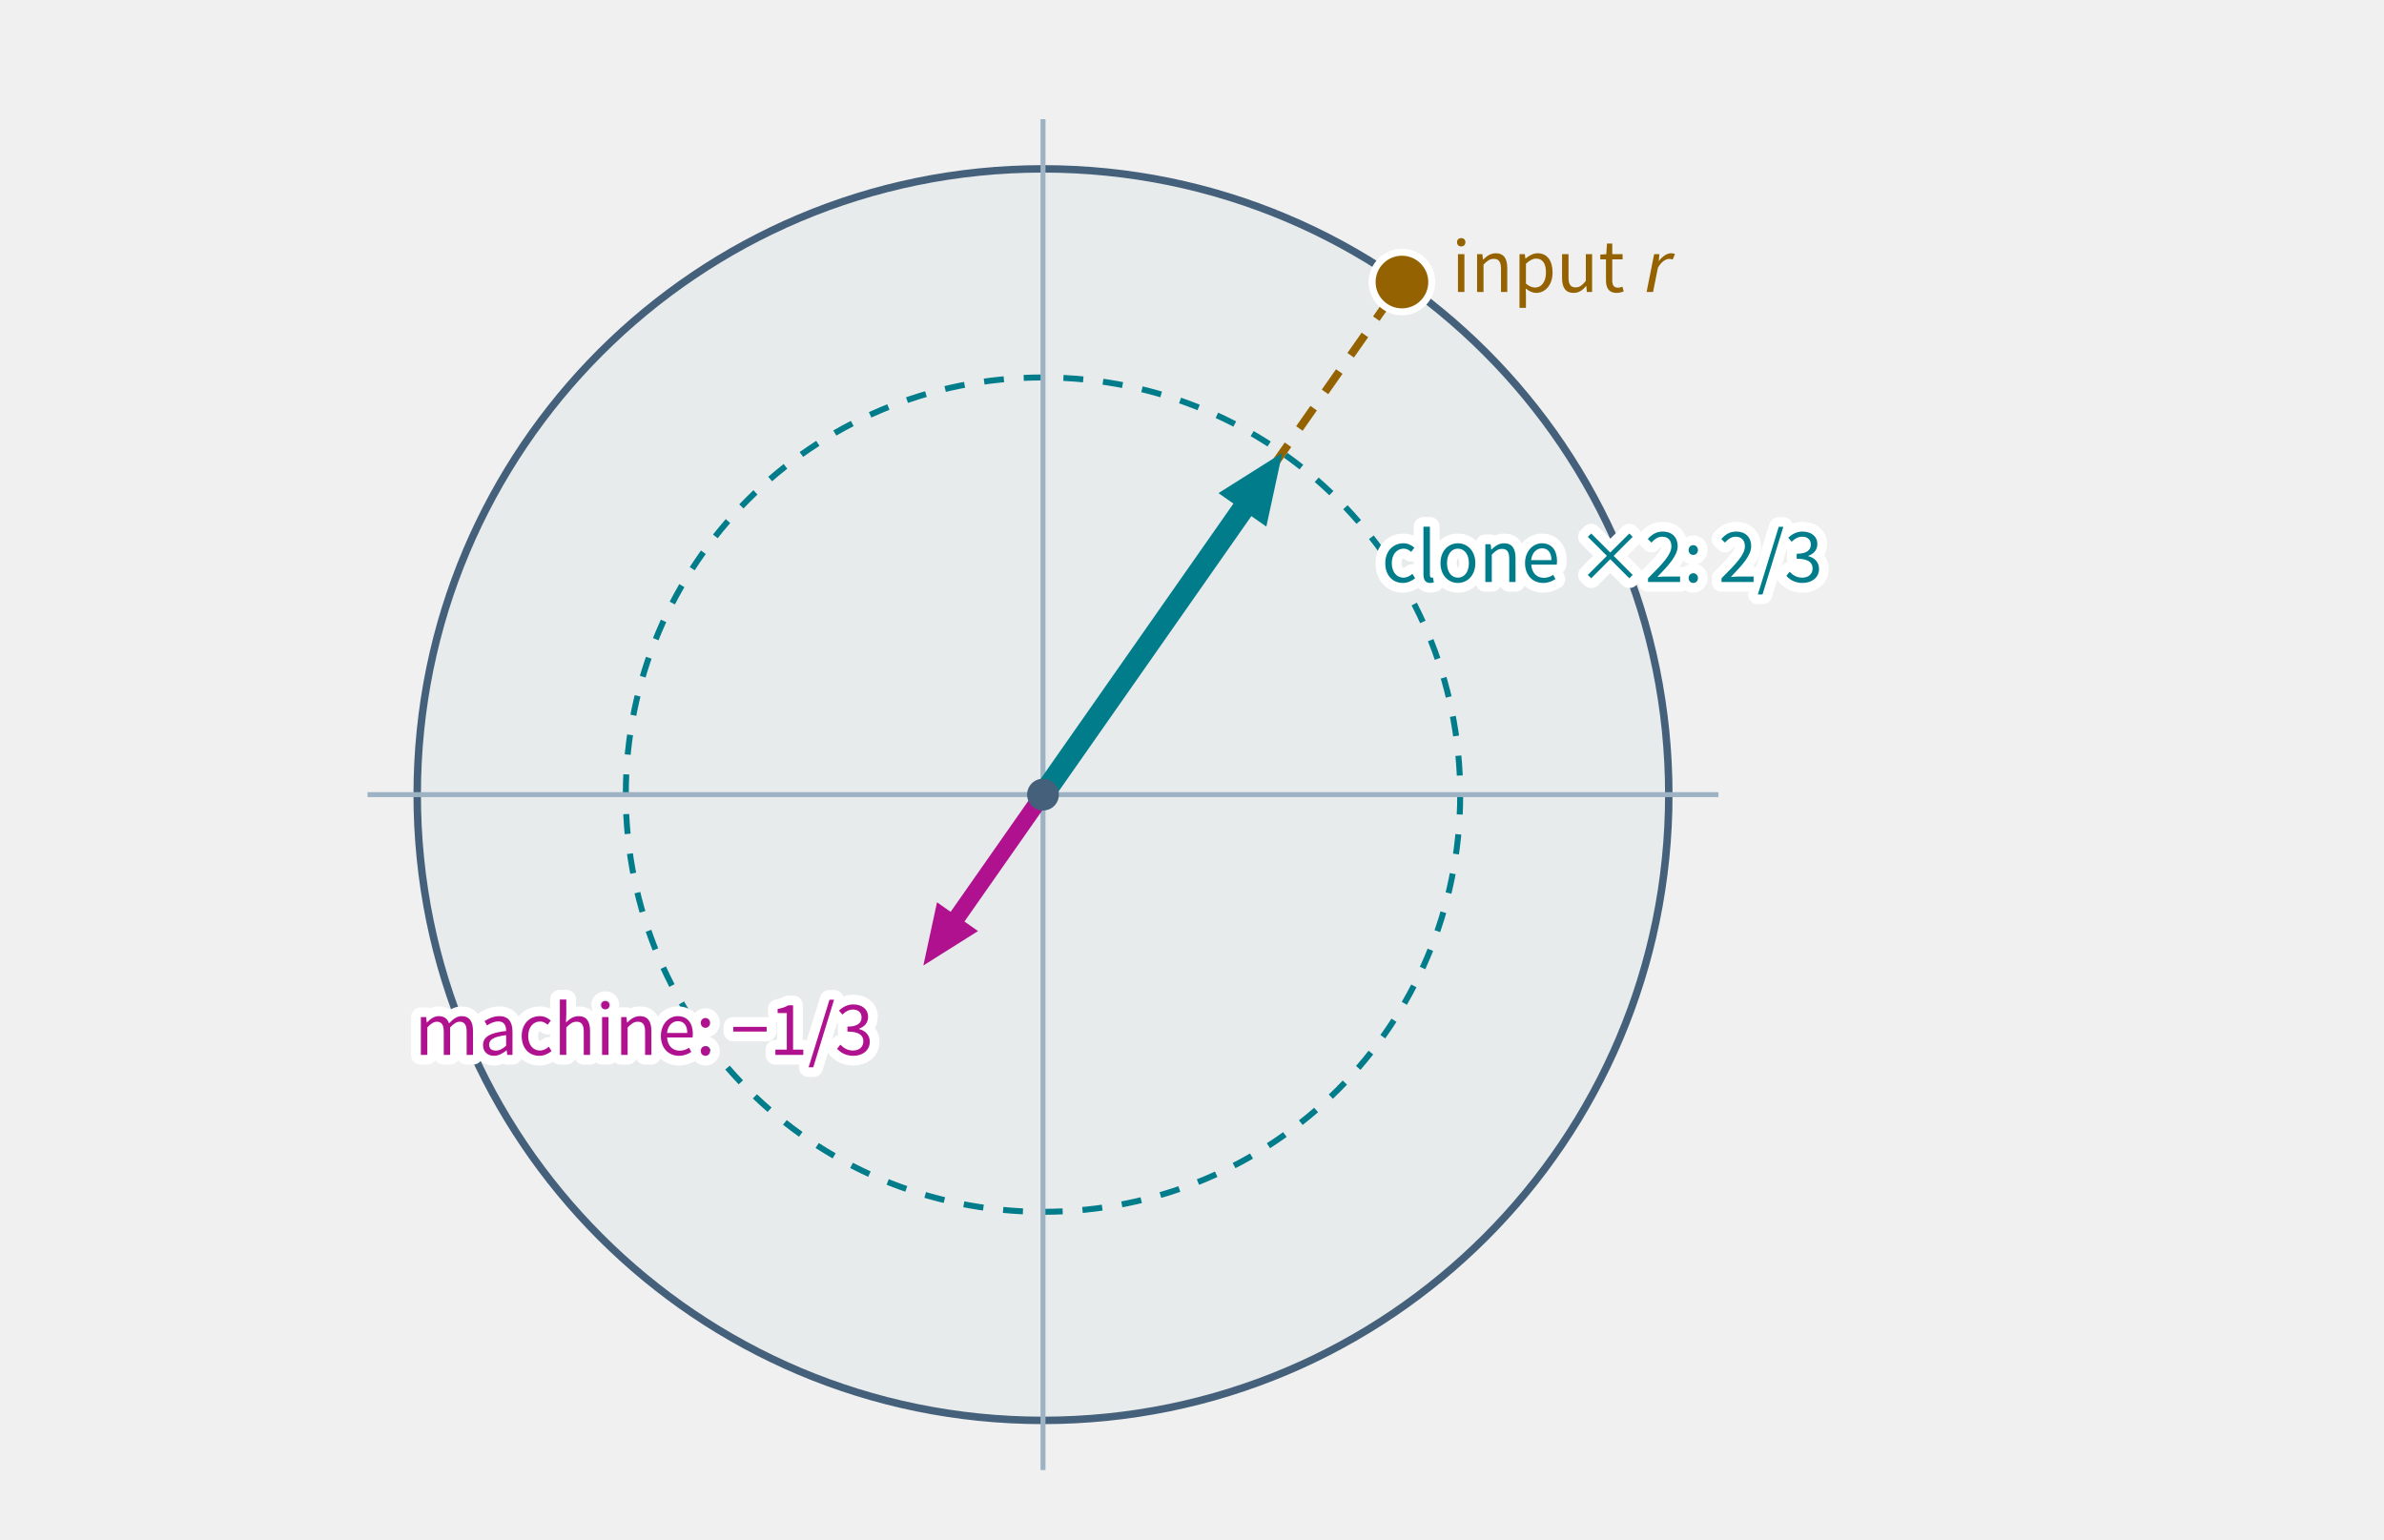
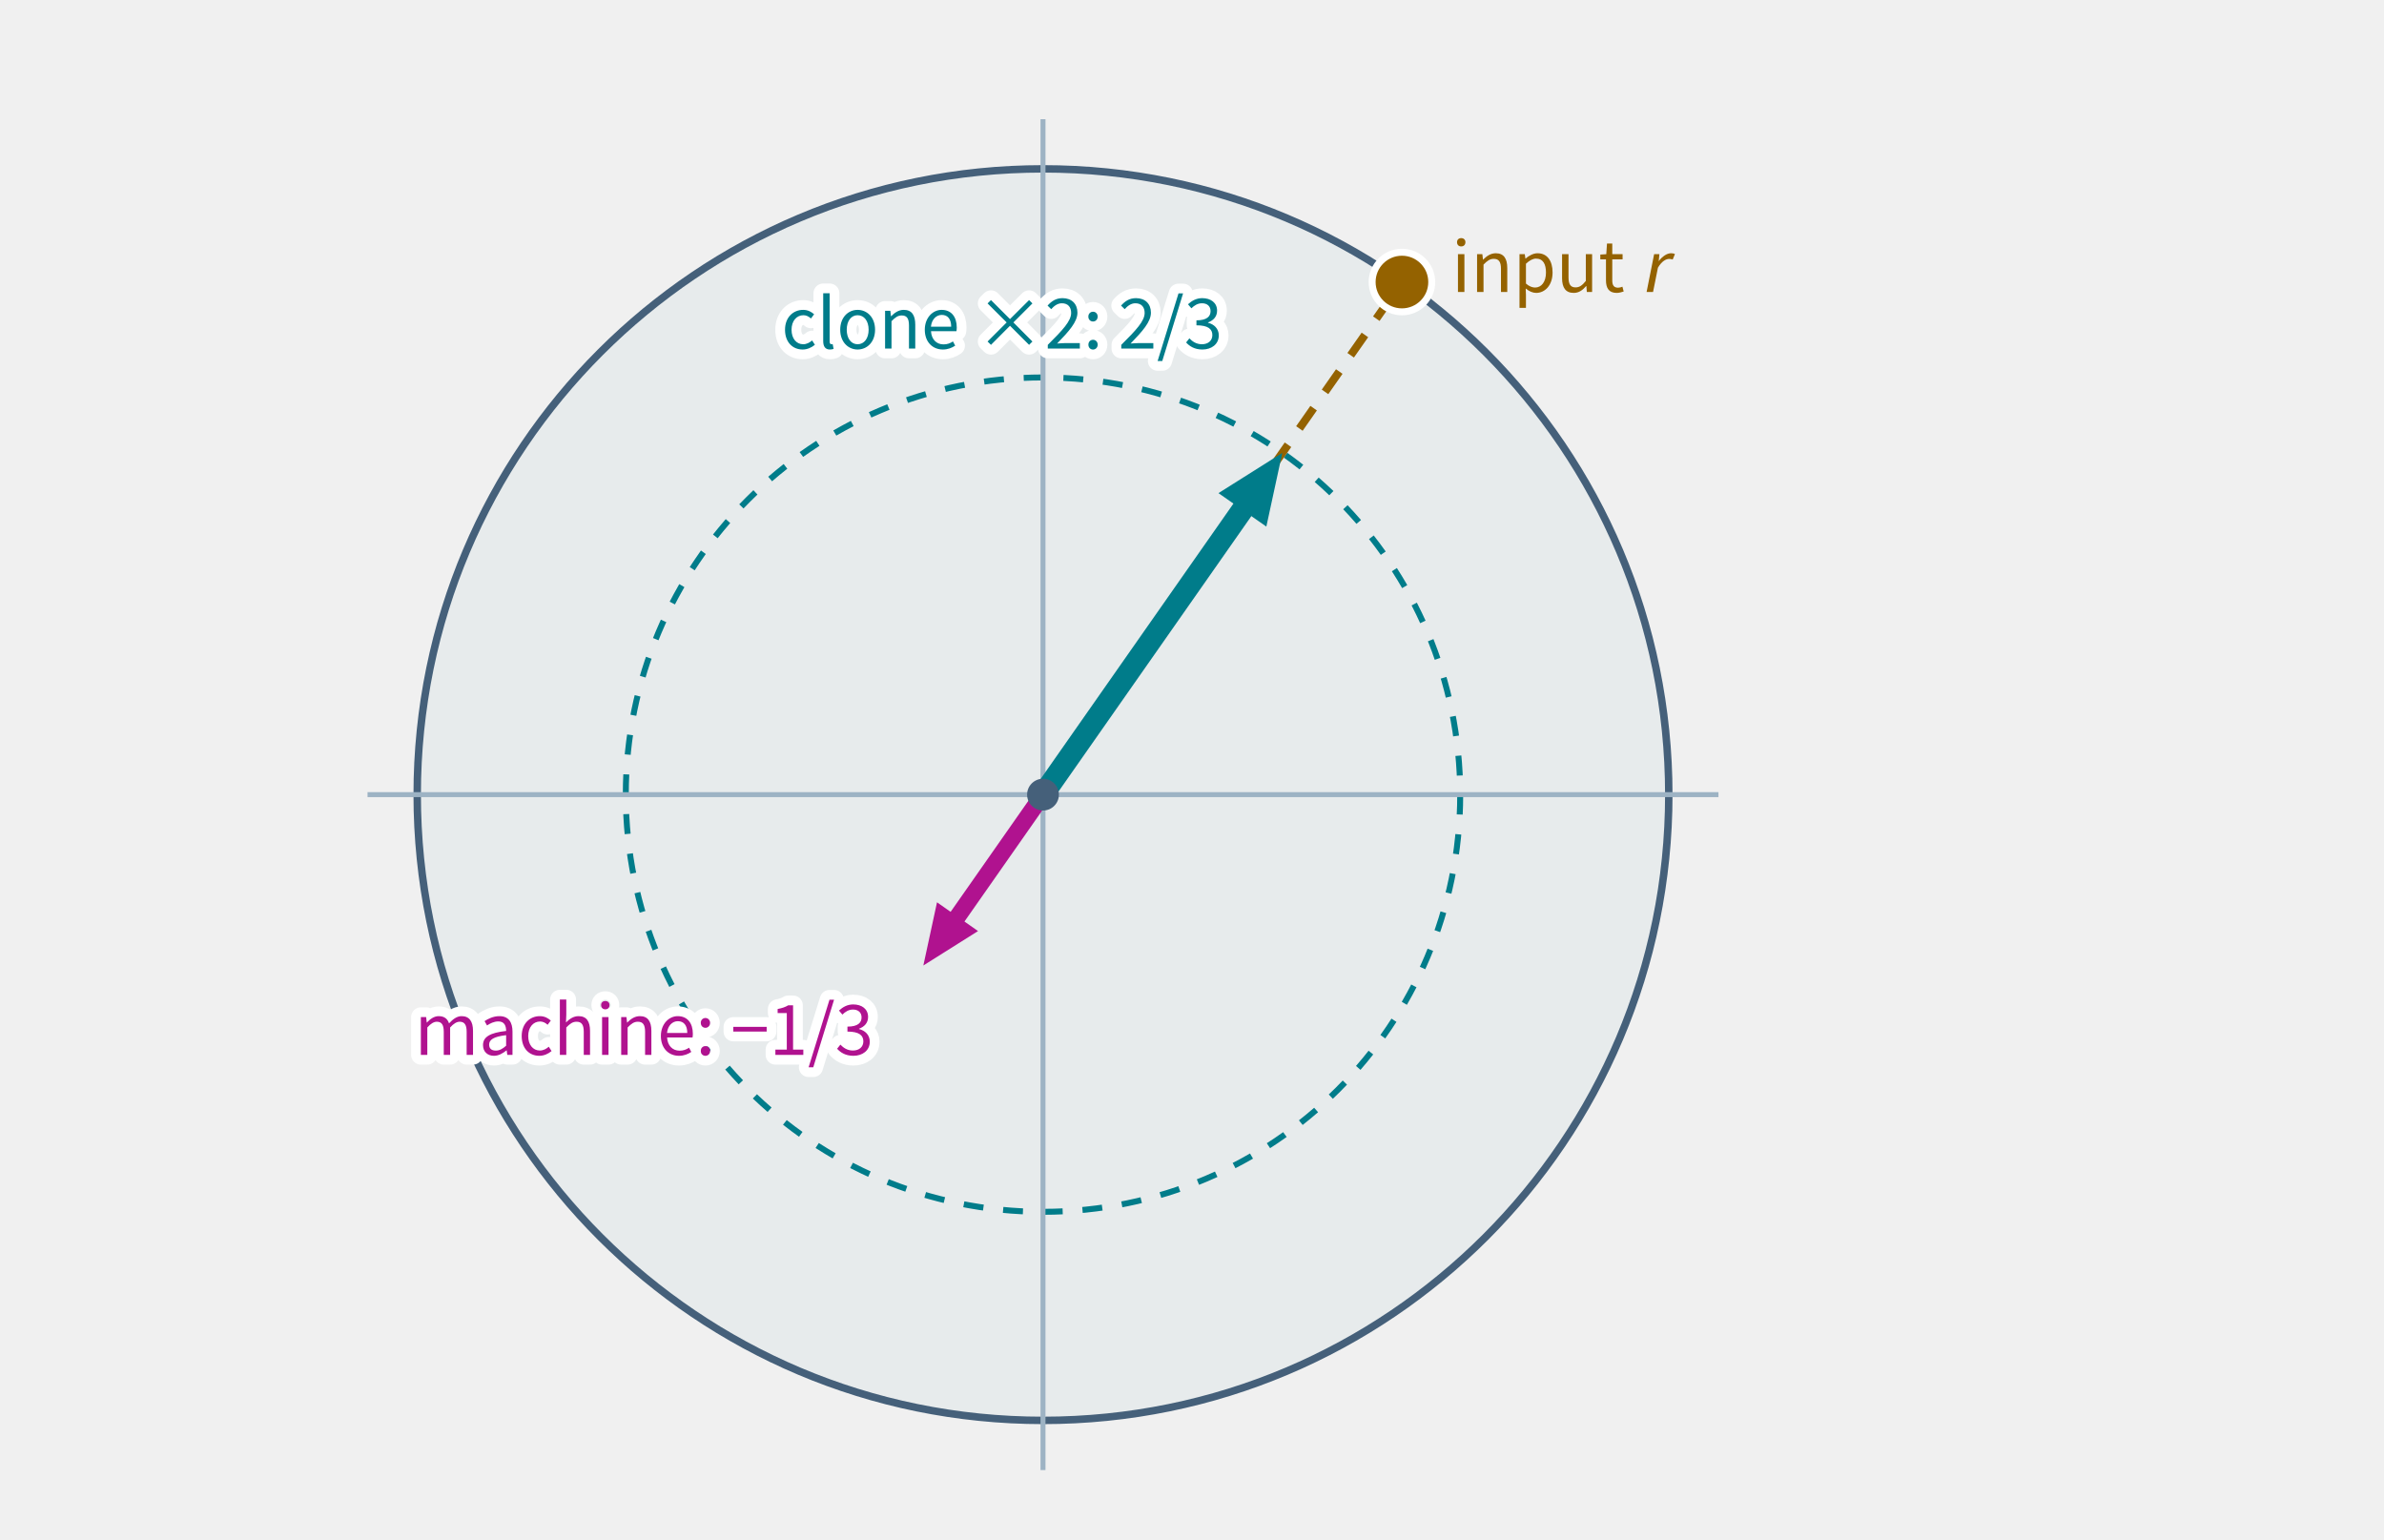
<svg xmlns="http://www.w3.org/2000/svg" class="tr-fig" data-tr-fig="ch14-approx-clone" data-lang="en" viewBox="0 0 480 310" width="480" height="310" font-family="'Noto Sans SC', 'Noto Sans CJK SC', 'Source Sans 3', 'PingFang SC', 'Microsoft YaHei', system-ui, sans-serif" role="img" aria-label="A cross-section of the Bloch ball. The amber point on the shell is the input r, joined to the centre by an amber dashed line; a thick cyan arrow along the same direction stops at 2/3 and is labelled clone ×2; a magenta arrow points the opposite way with length 1/3 and is labelled machine. A cyan dashed circle has radius 2/3.">
  <style>.ts-ink{stroke:#0b1622}.tf-ink{fill:#0b1622}.ts-dim{stroke:#45607a}.tf-dim{fill:#45607a}.ts-faint{stroke:#9db3c4}.tf-faint{fill:#9db3c4}.ts-edge{stroke:#b9d0dd}.tf-edge{fill:#b9d0dd}.ts-hot{stroke:#5f9bb5}.tf-hot{fill:#5f9bb5}.ts-bg{stroke:#ffffff}.tf-bg{fill:#ffffff}.ts-panel{stroke:#eef5f9}.tf-panel{fill:#eef5f9}.ts-sheet{stroke:#f7fbfd}.tf-sheet{fill:#f7fbfd}.ts-cyan{stroke:#007c8a}.tf-cyan{fill:#007c8a}.ts-magenta{stroke:#b0128f}.tf-magenta{fill:#b0128f}.ts-amber{stroke:#946200}.tf-amber{fill:#946200}.ts-violet{stroke:#5a45c8}.tf-violet{fill:#5a45c8}.ts-ok{stroke:#087a4c}.tf-ok{fill:#087a4c}.ts-warn{stroke:#c21f3a}.tf-warn{fill:#c21f3a}.ts-blue{stroke:#1d5fd0}.tf-blue{fill:#1d5fd0}.ts-orange{stroke:#b85410}.tf-orange{fill:#b85410}.ts-sigma{stroke:#28405a}.tf-sigma{fill:#28405a}@media (prefers-color-scheme:dark){.ts-ink{stroke:#d4efff}.tf-ink{fill:#d4efff}.ts-dim{stroke:#6f8ea5}.tf-dim{fill:#6f8ea5}.ts-faint{stroke:#34506a}.tf-faint{fill:#34506a}.ts-edge{stroke:#143049}.tf-edge{fill:#143049}.ts-hot{stroke:#1f5d7c}.tf-hot{fill:#1f5d7c}.ts-bg{stroke:#03060c}.tf-bg{fill:#03060c}.ts-panel{stroke:#07101b}.tf-panel{fill:#07101b}.ts-sheet{stroke:#050c16}.tf-sheet{fill:#050c16}.ts-cyan{stroke:#19f0ff}.tf-cyan{fill:#19f0ff}.ts-magenta{stroke:#ff2fd0}.tf-magenta{fill:#ff2fd0}.ts-amber{stroke:#ffc83d}.tf-amber{fill:#ffc83d}.ts-violet{stroke:#9d8cff}.tf-violet{fill:#9d8cff}.ts-ok{stroke:#46ffb2}.tf-ok{fill:#46ffb2}.ts-warn{stroke:#ff5064}.tf-warn{fill:#ff5064}.ts-blue{stroke:#2a7bff}.tf-blue{fill:#2a7bff}.ts-orange{stroke:#ff8a3c}.tf-orange{fill:#ff8a3c}.ts-sigma{stroke:#cfe3ff}.tf-sigma{fill:#cfe3ff}}</style>
  <circle cx="210" cy="160" r="126" class="ts-dim tf-cyan" stroke-width="1.5" fill-opacity="0.04" />
  <circle cx="210" cy="160" r="84" class="ts-cyan" stroke-width="1.2" stroke-dasharray="4 4" fill="none" />
  <line x1="74" y1="160" x2="346" y2="160" class="ts-faint" stroke-width="1" fill="none" />
  <line x1="210" y1="24" x2="210" y2="296" class="ts-faint" stroke-width="1" fill="none" />
  <line x1="210" y1="160" x2="282.27" y2="56.79" class="ts-amber" stroke-width="1.6" stroke-dasharray="5 4" fill="none" />
  <circle cx="282.27" cy="56.79" r="6" class="ts-bg tf-amber" stroke-width="1.4" />
  <line x1="210" y1="160" x2="251.35" y2="100.94" class="ts-cyan" stroke-width="4.4" fill="none" />
  <path d="M258.18 91.19 L254.97 106.03 L245.33 99.29Z" class="tf-cyan" />
  <line x1="210" y1="160" x2="191.76" y2="186.05" class="ts-magenta" stroke-width="3.4" fill="none" />
  <path d="M185.91 194.4 L188.66 181.68 L196.92 187.47Z" class="tf-magenta" />
  <circle cx="210" cy="160" r="3.2" class="tf-dim" />
  <text class="tf-amber" x="292.27" y="58.79" font-size="14">input <tspan font-style="italic">r</tspan>
  </text>
-   <text class="tf-cyan ts-bg" x="278.18" y="117.19" font-size="14" stroke-width="3.92" stroke-linejoin="round" paint-order="stroke">clone ×2: 2/3</text>
+   <text class="tf-cyan ts-bg" x="246.18" y="70.19" font-size="14" text-anchor="end" stroke-width="3.92" stroke-linejoin="round" paint-order="stroke">clone ×2: 2/3</text>
  <text class="tf-magenta ts-bg" x="175.91" y="212.4" font-size="14" text-anchor="end" stroke-width="3.92" stroke-linejoin="round" paint-order="stroke">machine: −1/3</text>
</svg>
